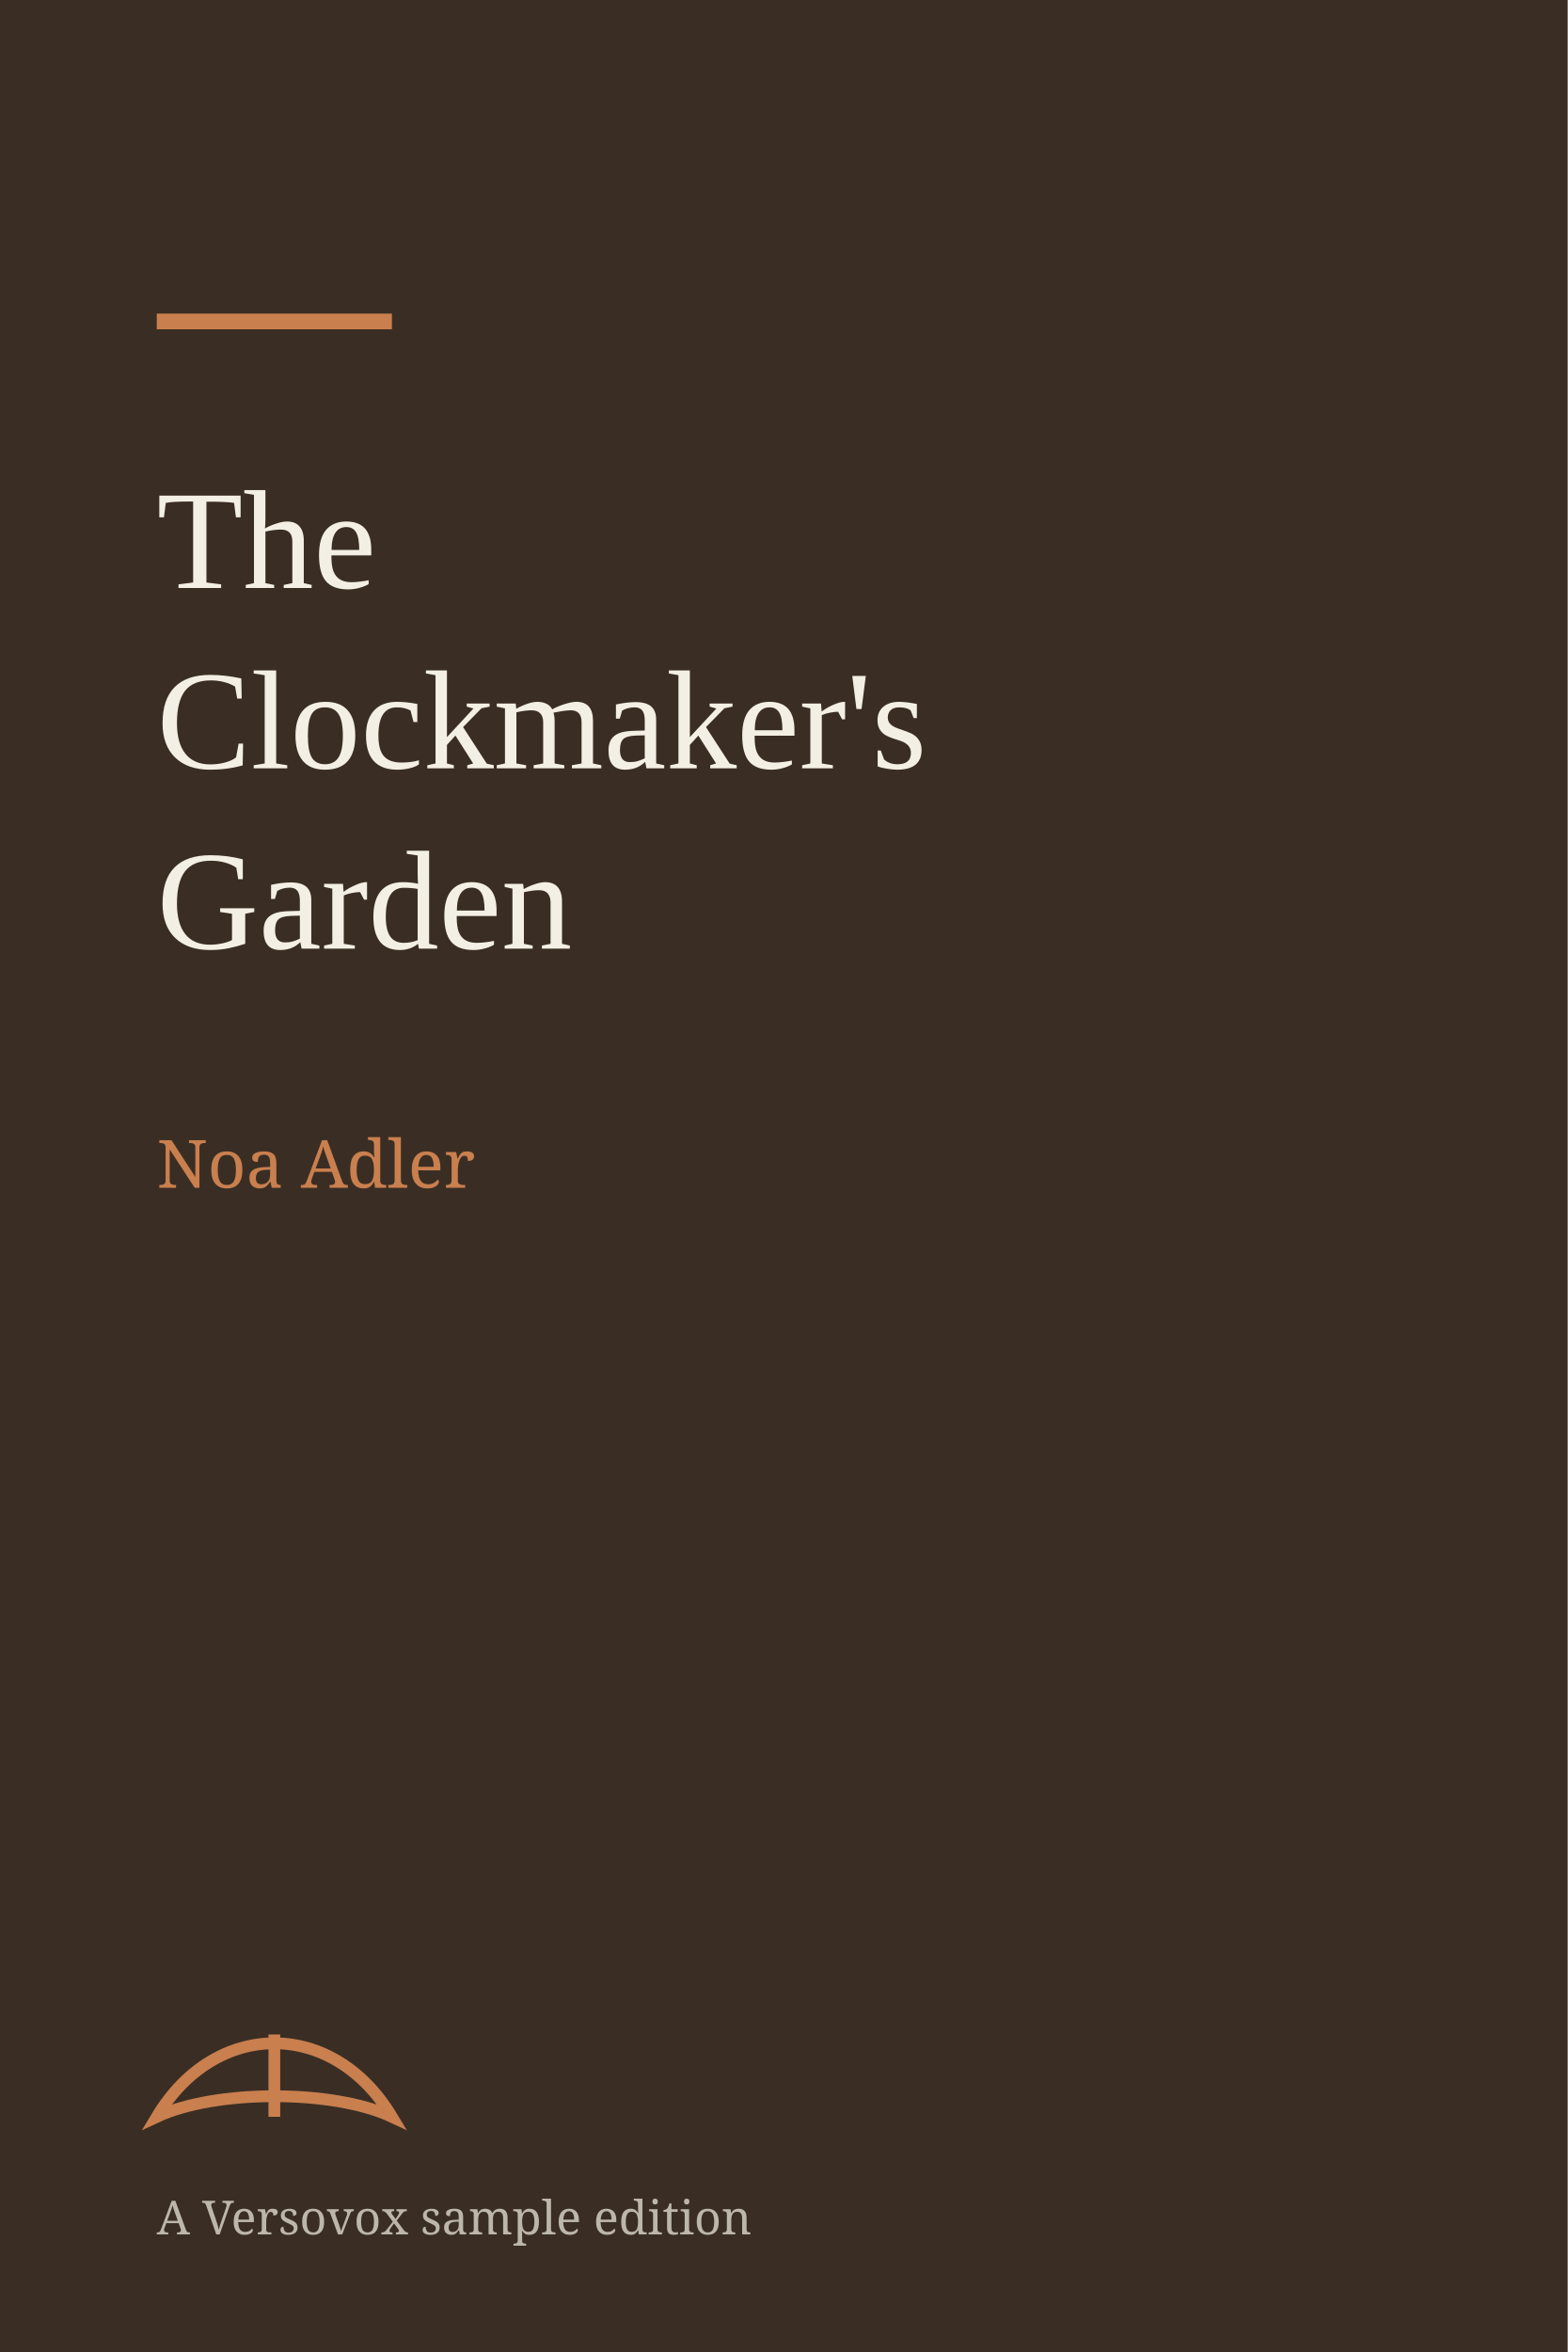
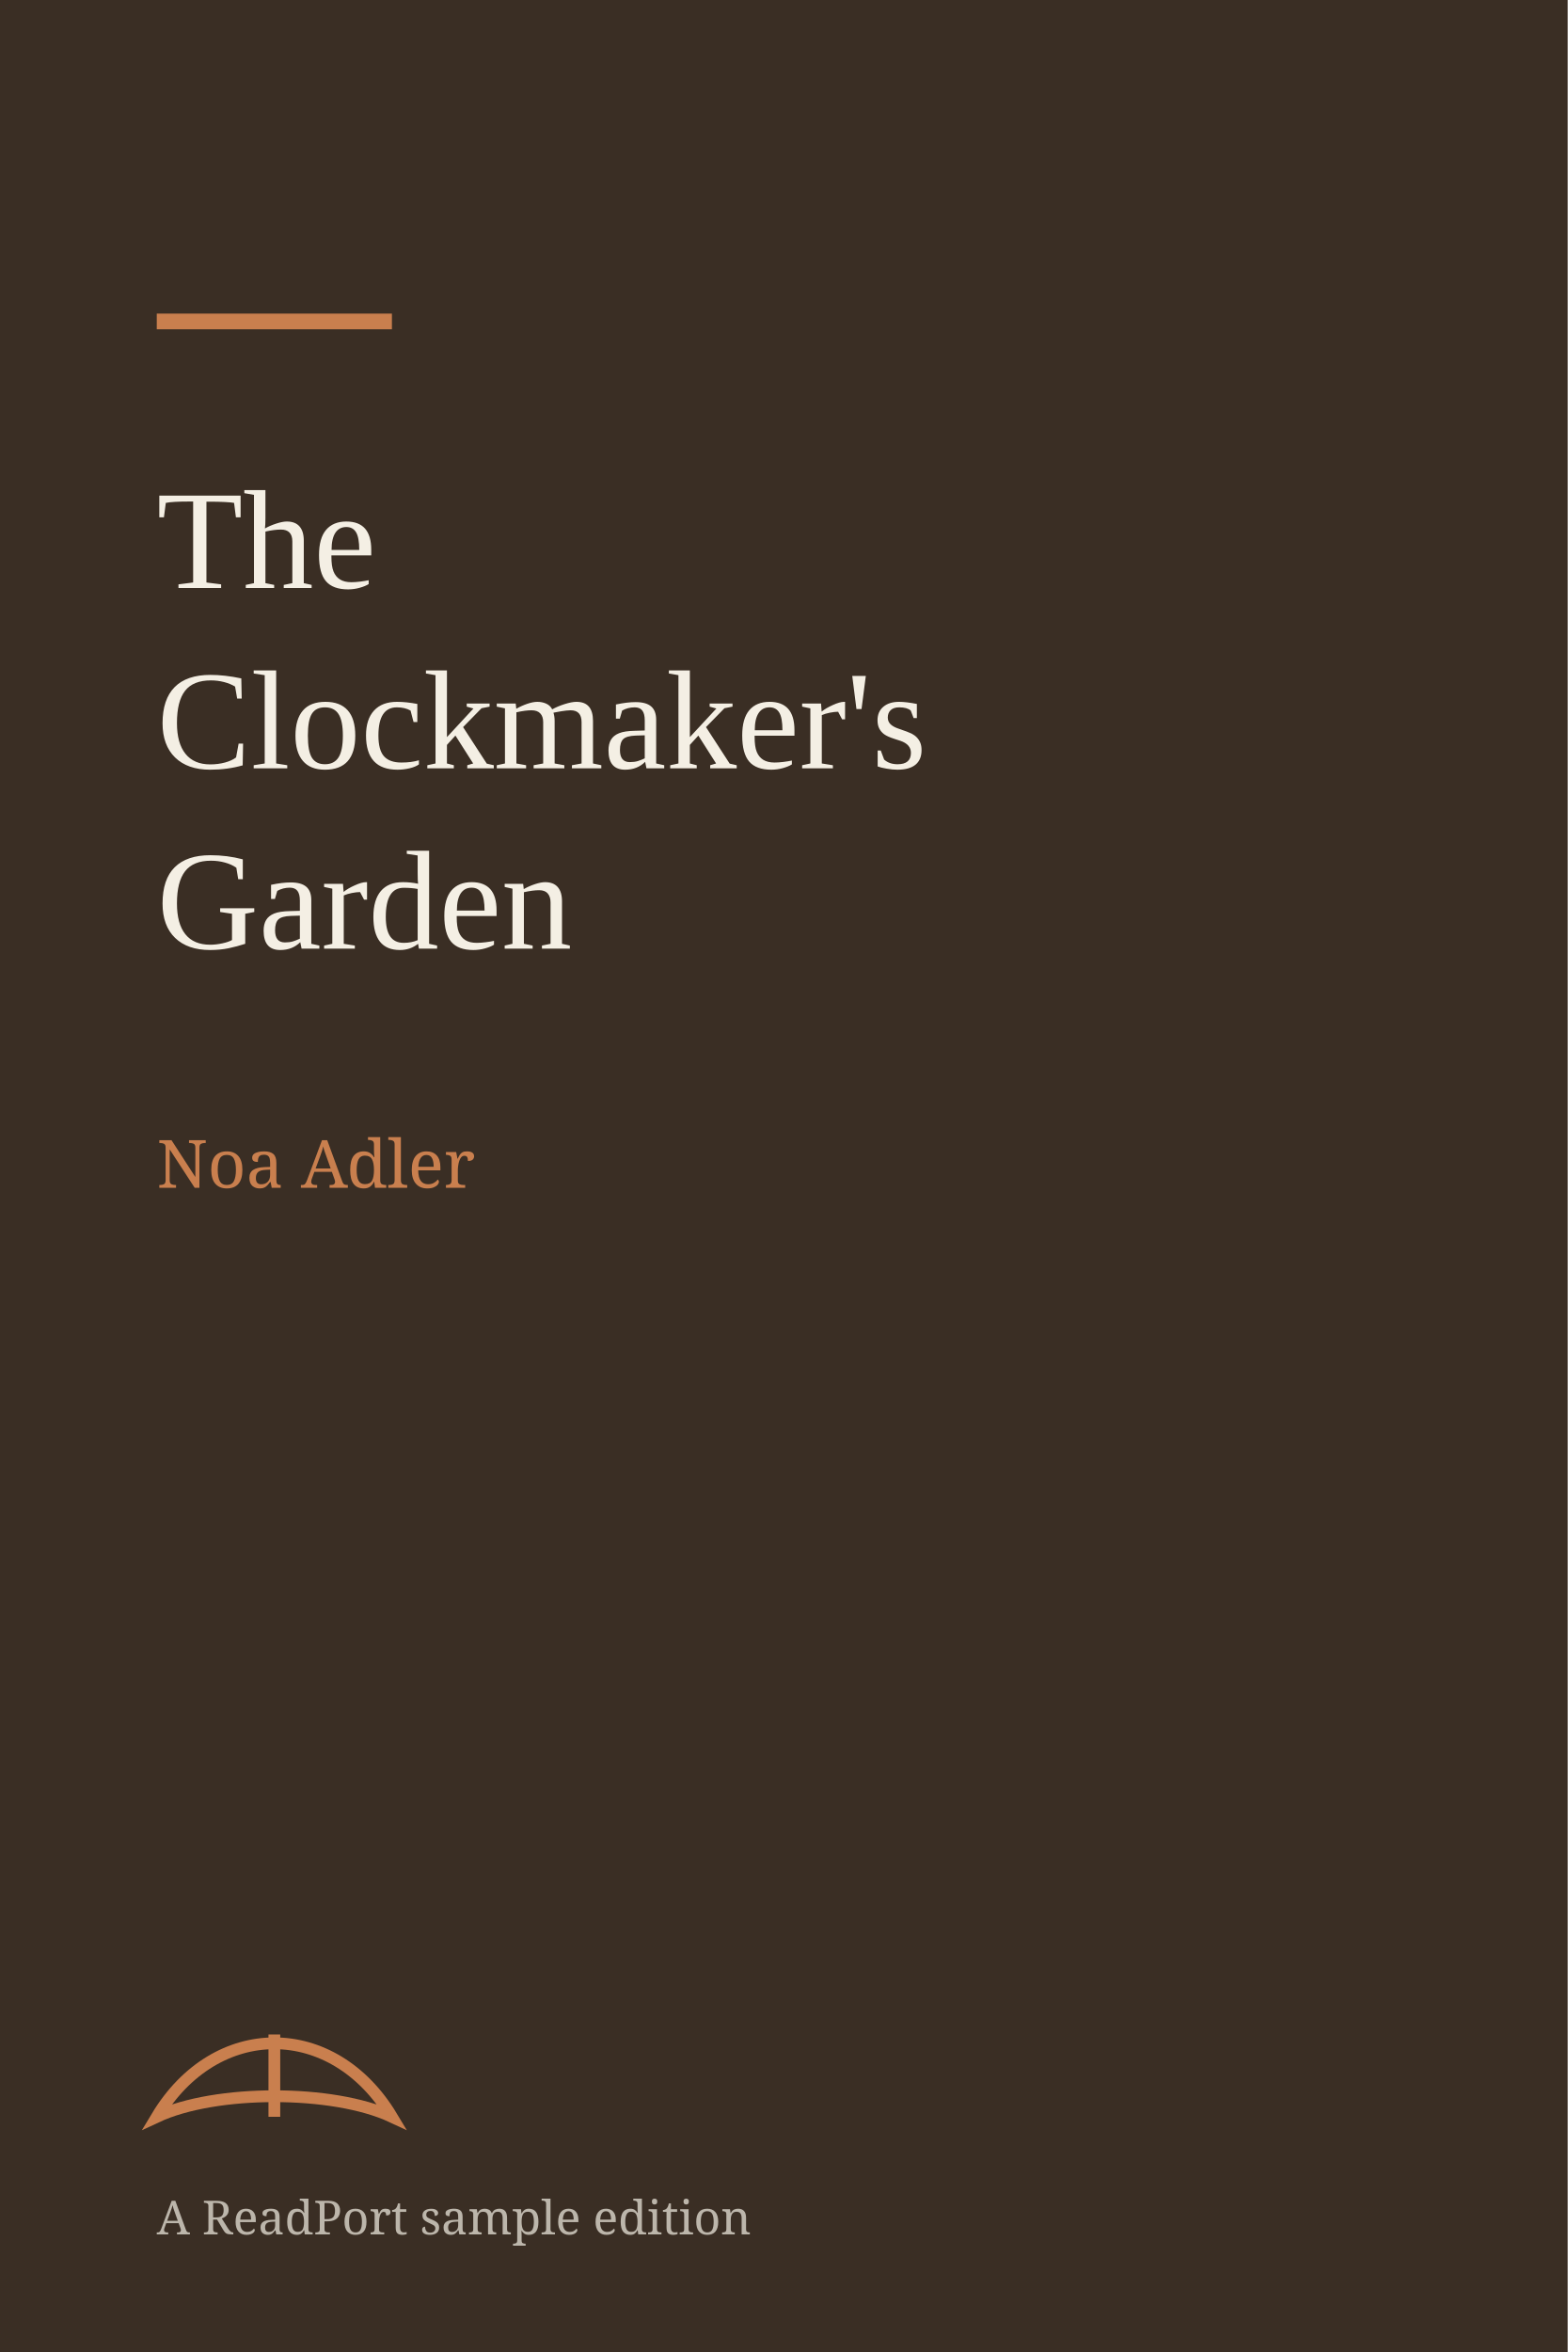
<svg xmlns="http://www.w3.org/2000/svg" width="800" height="1200" viewBox="0 0 800 1200">
  <rect width="800" height="1200" fill="#3A2E24" />
  <rect x="80" y="160" width="120" height="8" fill="#C97F4E" />
  <text x="80" y="300" font-size="72" font-family="Georgia, 'Times New Roman', serif" fill="#F4EFE4">The</text>
  <text x="80" y="392" font-size="72" font-family="Georgia, 'Times New Roman', serif" fill="#F4EFE4">Clockmaker's</text>
  <text x="80" y="484" font-size="72" font-family="Georgia, 'Times New Roman', serif" fill="#F4EFE4">Garden</text>
  <text x="80" y="606" font-size="34" font-family="Georgia, serif" fill="#C97F4E">Noa Adler</text>
  <g transform="translate(80 1020)">
    <path d="M0 60 C 30 10, 90 10, 120 60 C 90 46, 30 46, 0 60 Z" fill="none" stroke="#C97F4E" stroke-width="6" />
    <line x1="60" y1="18" x2="60" y2="60" stroke="#C97F4E" stroke-width="6" />
  </g>
-   <text x="80" y="1140" font-size="24" font-family="Georgia, serif" fill="#F4EFE4" opacity="0.7">A Versovox sample edition</text>
+   <text x="80" y="1140" font-size="24" font-family="Georgia, serif" fill="#F4EFE4" opacity="0.7">A ReadPort sample edition</text>
</svg>
